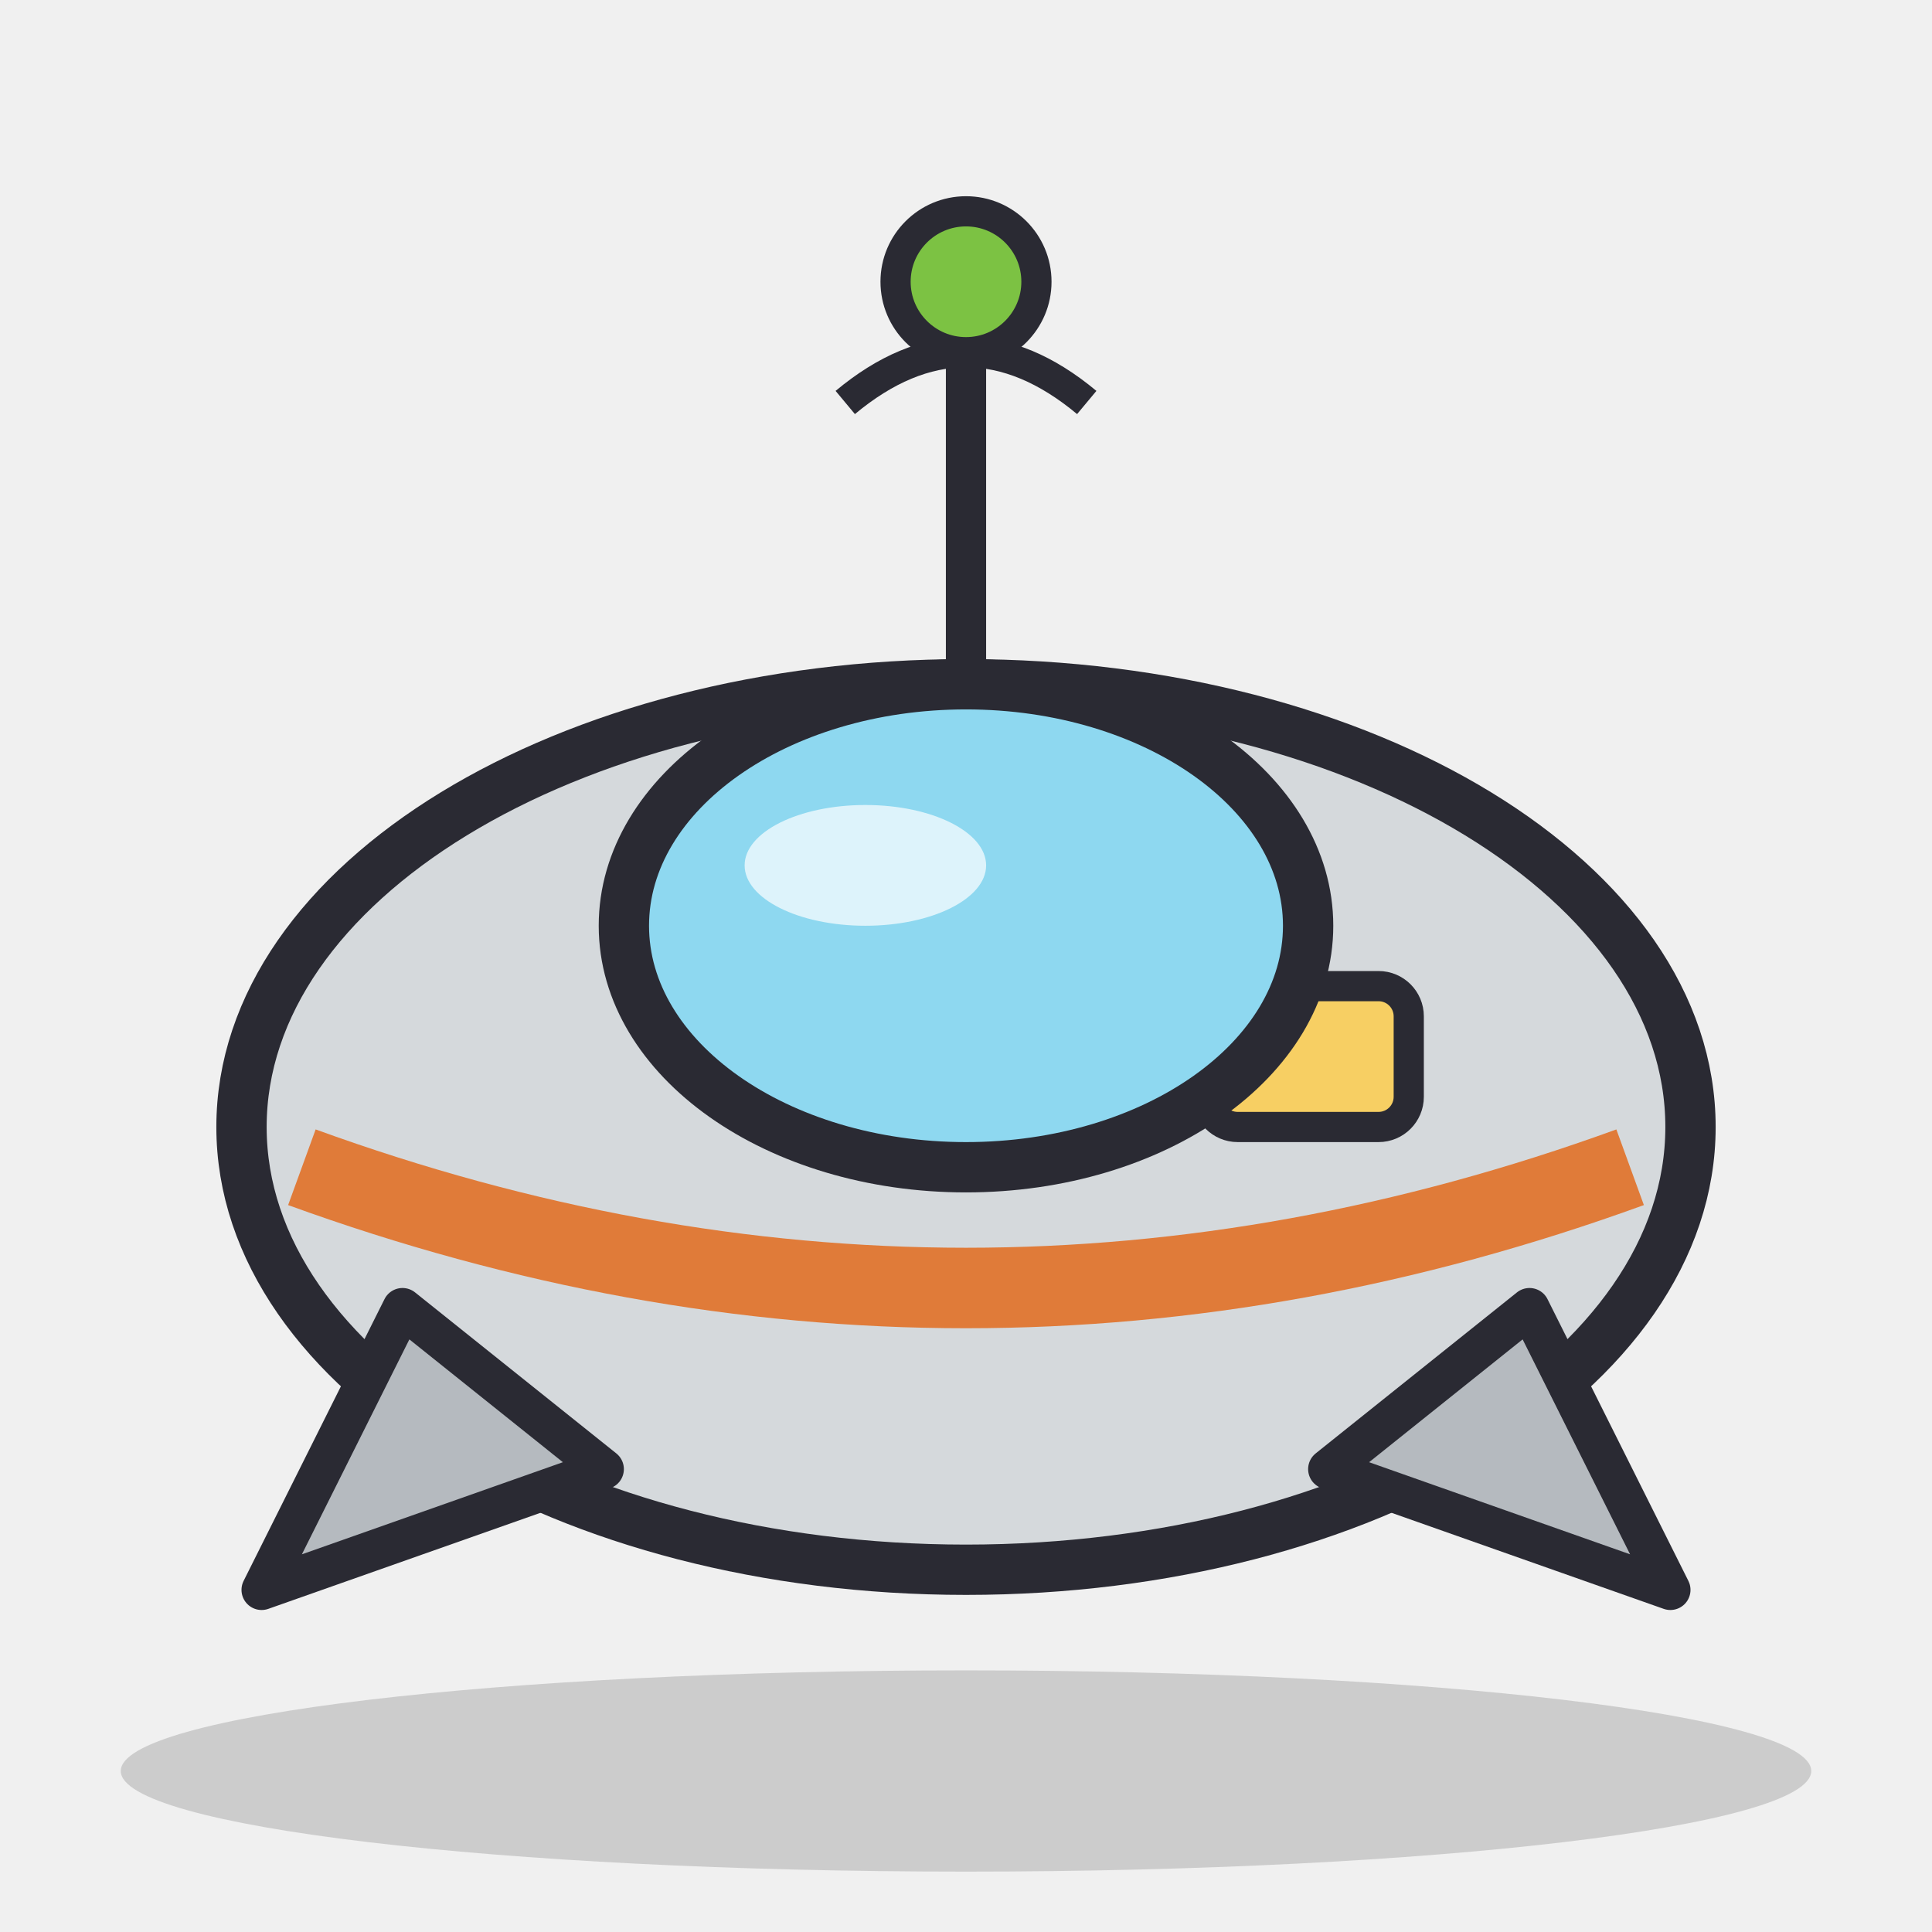
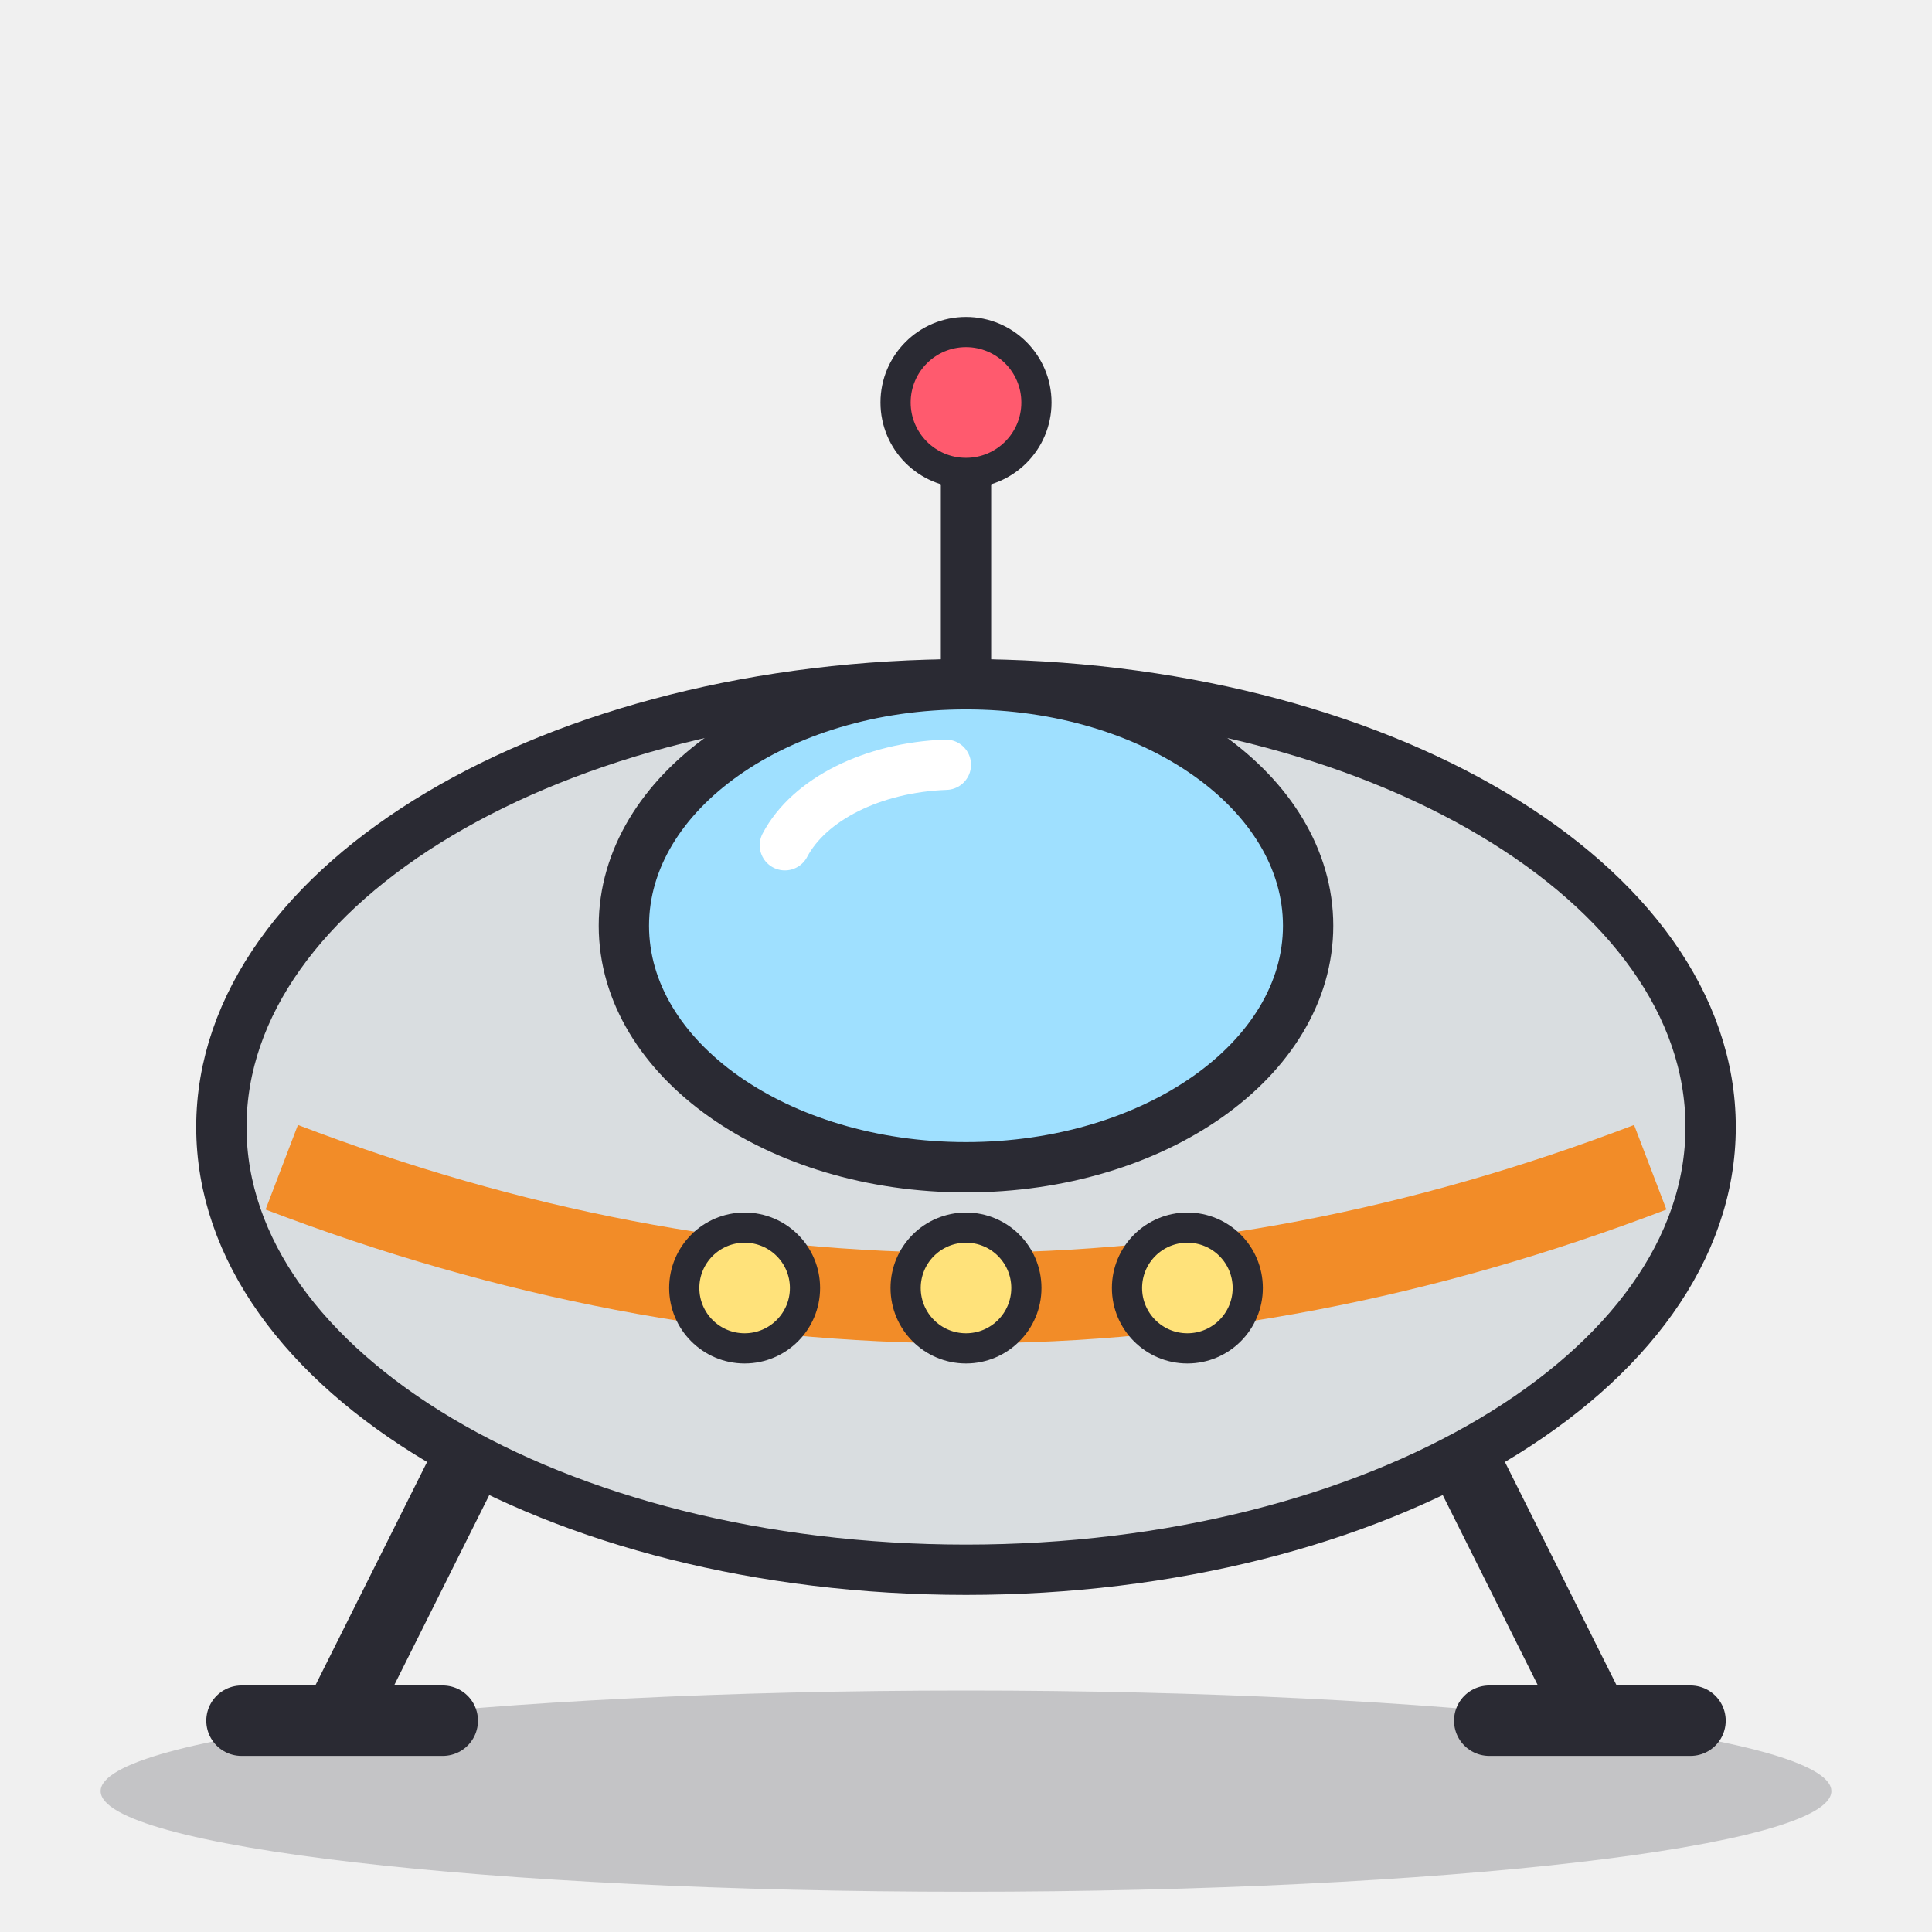
<svg xmlns="http://www.w3.org/2000/svg" width="192" height="192" viewBox="0 0 192 192">
-   <ellipse cx="96" cy="176" rx="84" ry="10" fill="#000" opacity="0.15" />
-   <ellipse cx="96" cy="112" rx="72" ry="44" fill="#D5D9DC" stroke="#2A2A33" stroke-width="5" />
-   <path d="M30 116 Q96 140 162 116" stroke="#E07B39" stroke-width="8" fill="none" />
-   <rect x="120" y="98" width="20" height="14" rx="3" fill="#F7CF63" stroke="#2A2A33" stroke-width="3" />
-   <ellipse cx="96" cy="92" rx="34" ry="24" fill="#8ED8F0" stroke="#2A2A33" stroke-width="5" />
-   <ellipse cx="86" cy="86" rx="12" ry="6" fill="#FFFFFF" opacity="0.7" />
-   <path d="M40 130 L26 158 L60 146 Z" fill="#B5BABF" stroke="#2A2A33" stroke-width="4" stroke-linejoin="round" />
-   <path d="M152 130 L166 158 L132 146 Z" fill="#B5BABF" stroke="#2A2A33" stroke-width="4" stroke-linejoin="round" />
-   <path d="M96 68 L96 32" stroke="#2A2A33" stroke-width="4" />
-   <path d="M84 40 Q96 30 108 40" stroke="#2A2A33" stroke-width="3" fill="none" />
-   <circle cx="96" cy="28" r="7" fill="#7CC243" stroke="#2A2A33" stroke-width="3" />
+   <ellipse cx="96" cy="178" rx="86" ry="10" fill="#2A2A33" opacity="0.22" />
+   <path d="M50 138 L34 170 M142 138 L158 170" stroke="#2A2A33" stroke-width="7" stroke-linecap="round" />
+   <path d="M24 171 H44 M148 171 H168" stroke="#2A2A33" stroke-width="7" stroke-linecap="round" />
+   <ellipse cx="96" cy="112" rx="74" ry="44" fill="#D9DDE0" stroke="#2A2A33" stroke-width="5" />
+   <path d="M28 116 Q96 142 164 116" stroke="#F28C28" stroke-width="9" fill="none" />
+   <circle cx="74" cy="128" r="6" fill="#FFE27A" stroke="#2A2A33" stroke-width="3" />
+   <circle cx="96" cy="128" r="6" fill="#FFE27A" stroke="#2A2A33" stroke-width="3" />
+   <circle cx="118" cy="128" r="6" fill="#FFE27A" stroke="#2A2A33" stroke-width="3" />
+   <ellipse cx="96" cy="92" rx="34" ry="24" fill="#9FE0FF" stroke="#2A2A33" stroke-width="5" />
+   <path d="M78 84 a18 12 0 0 1 16 -8" stroke="#FFFFFF" stroke-width="5" fill="none" stroke-linecap="round" />
+   <line x1="96" y1="68" x2="96" y2="44" stroke="#2A2A33" stroke-width="5" />
+   <circle cx="96" cy="40" r="7" fill="#FF5A6E" stroke="#2A2A33" stroke-width="3" />
</svg>
